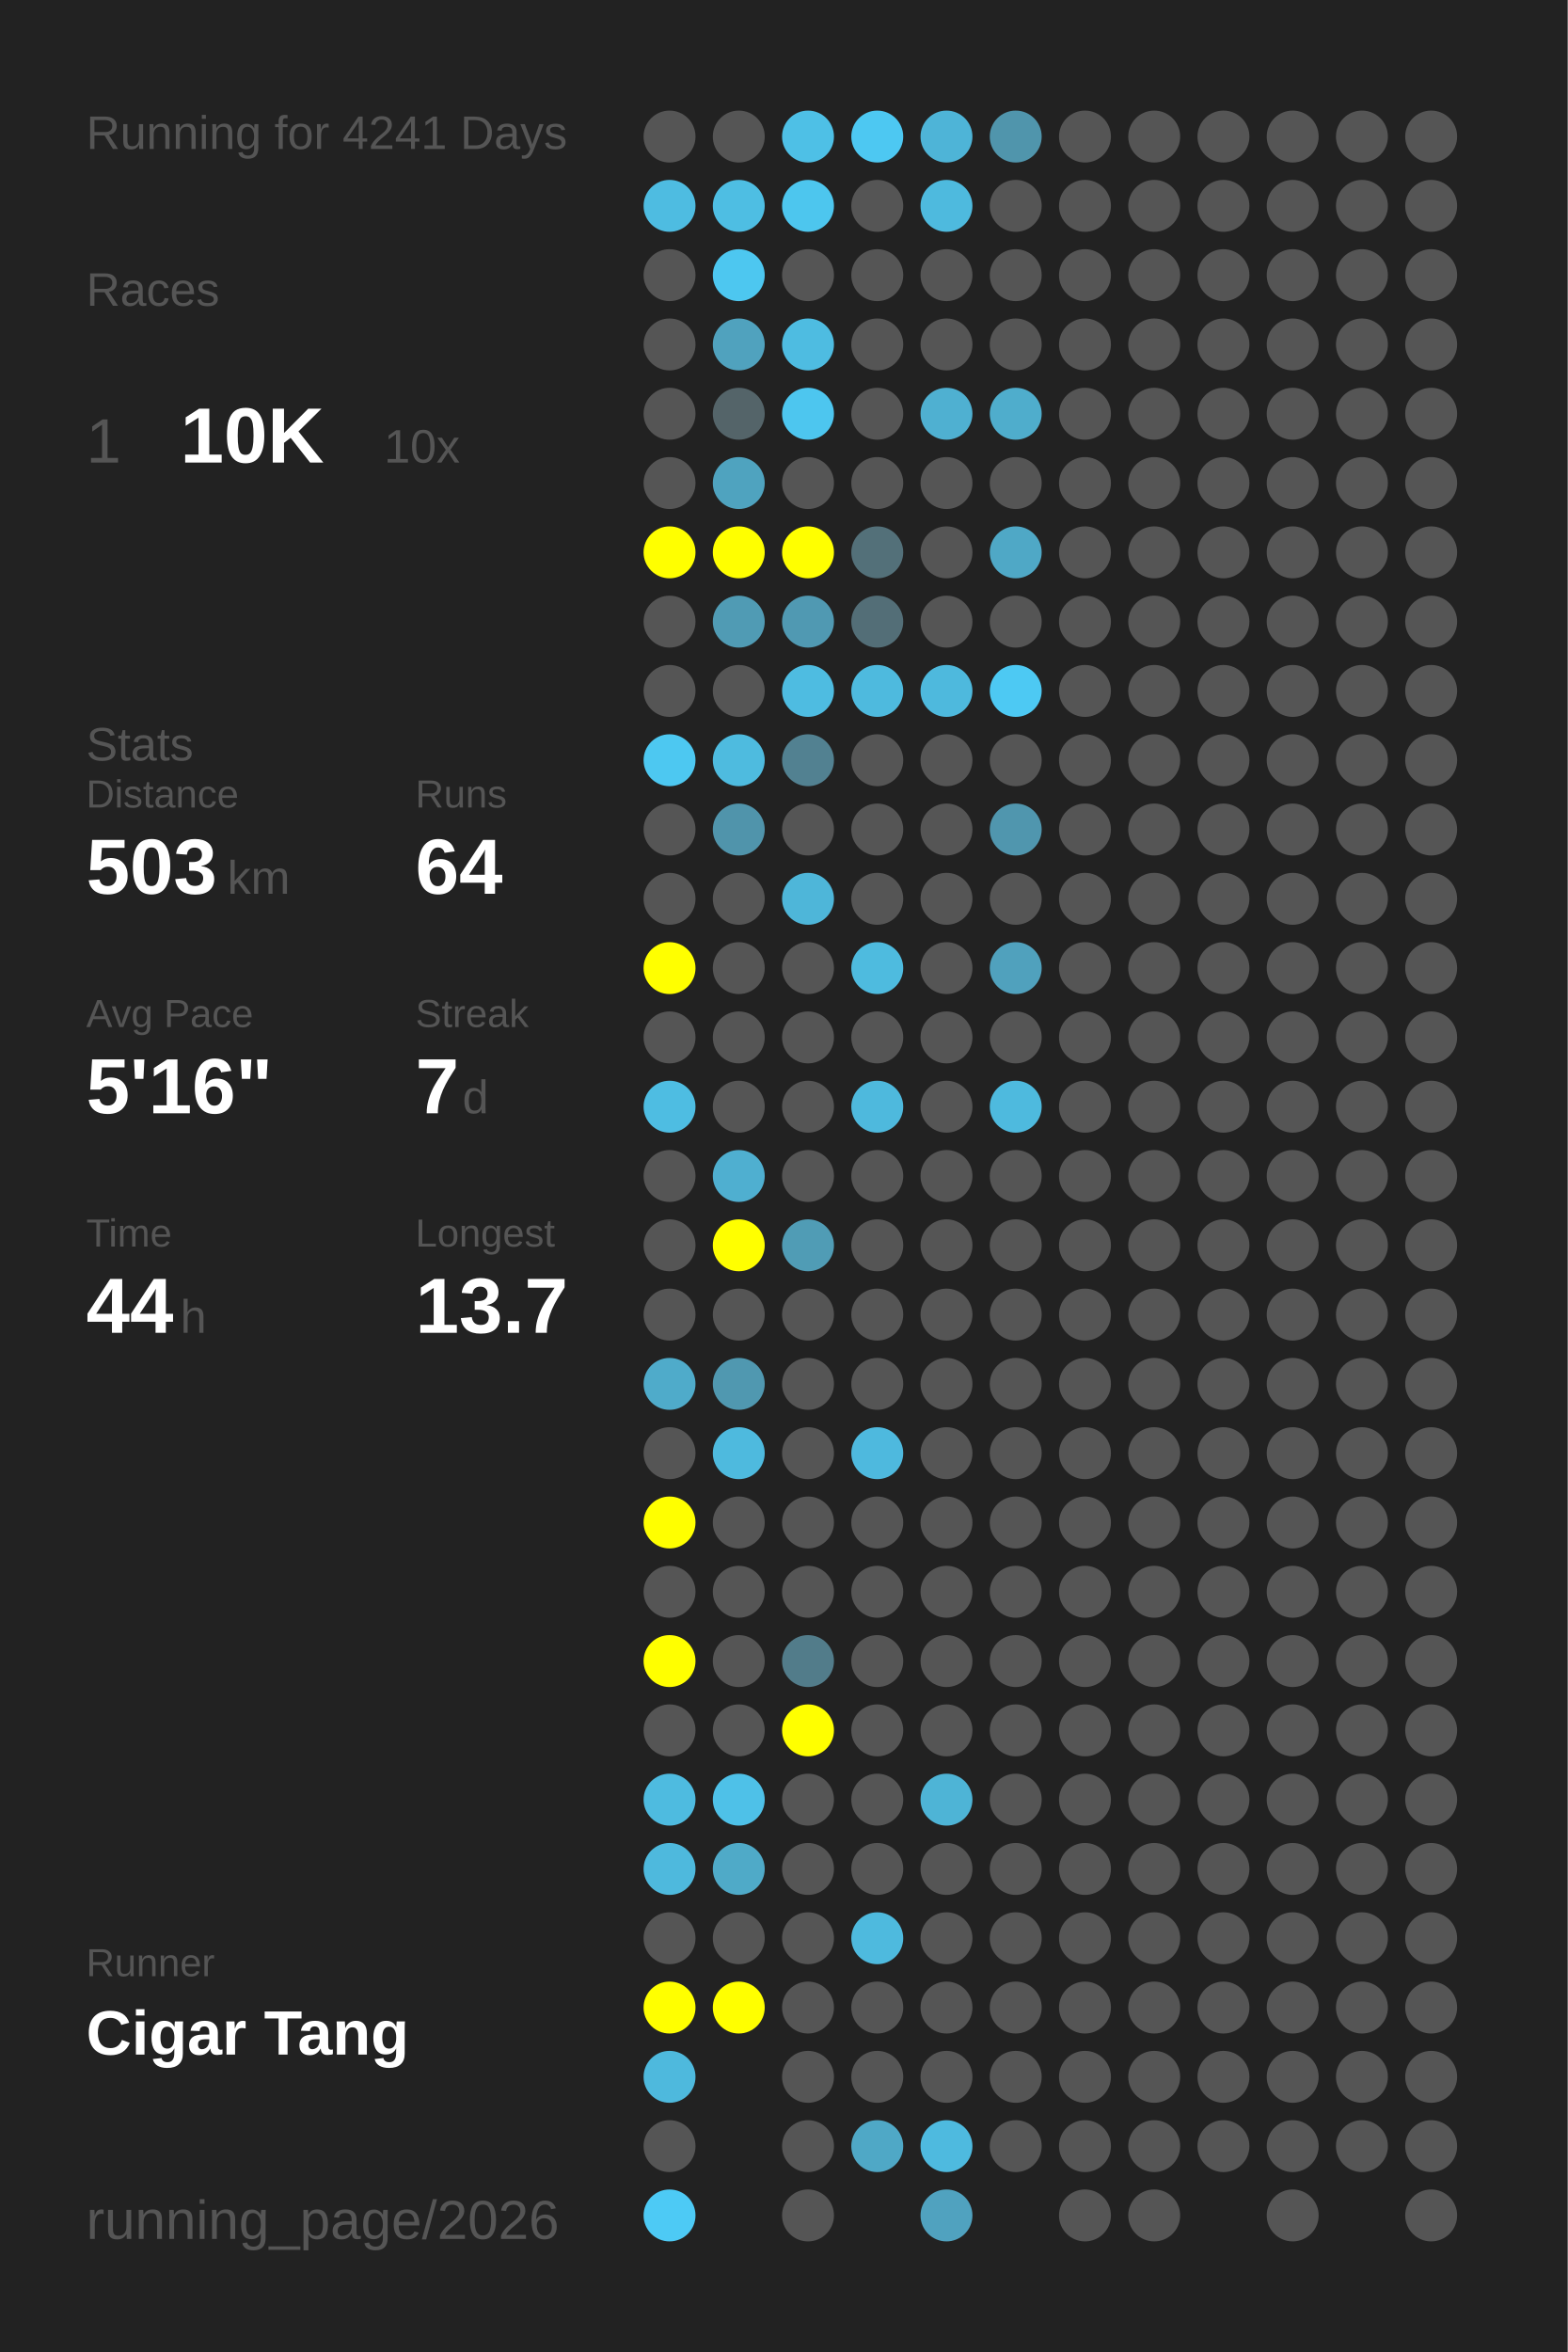
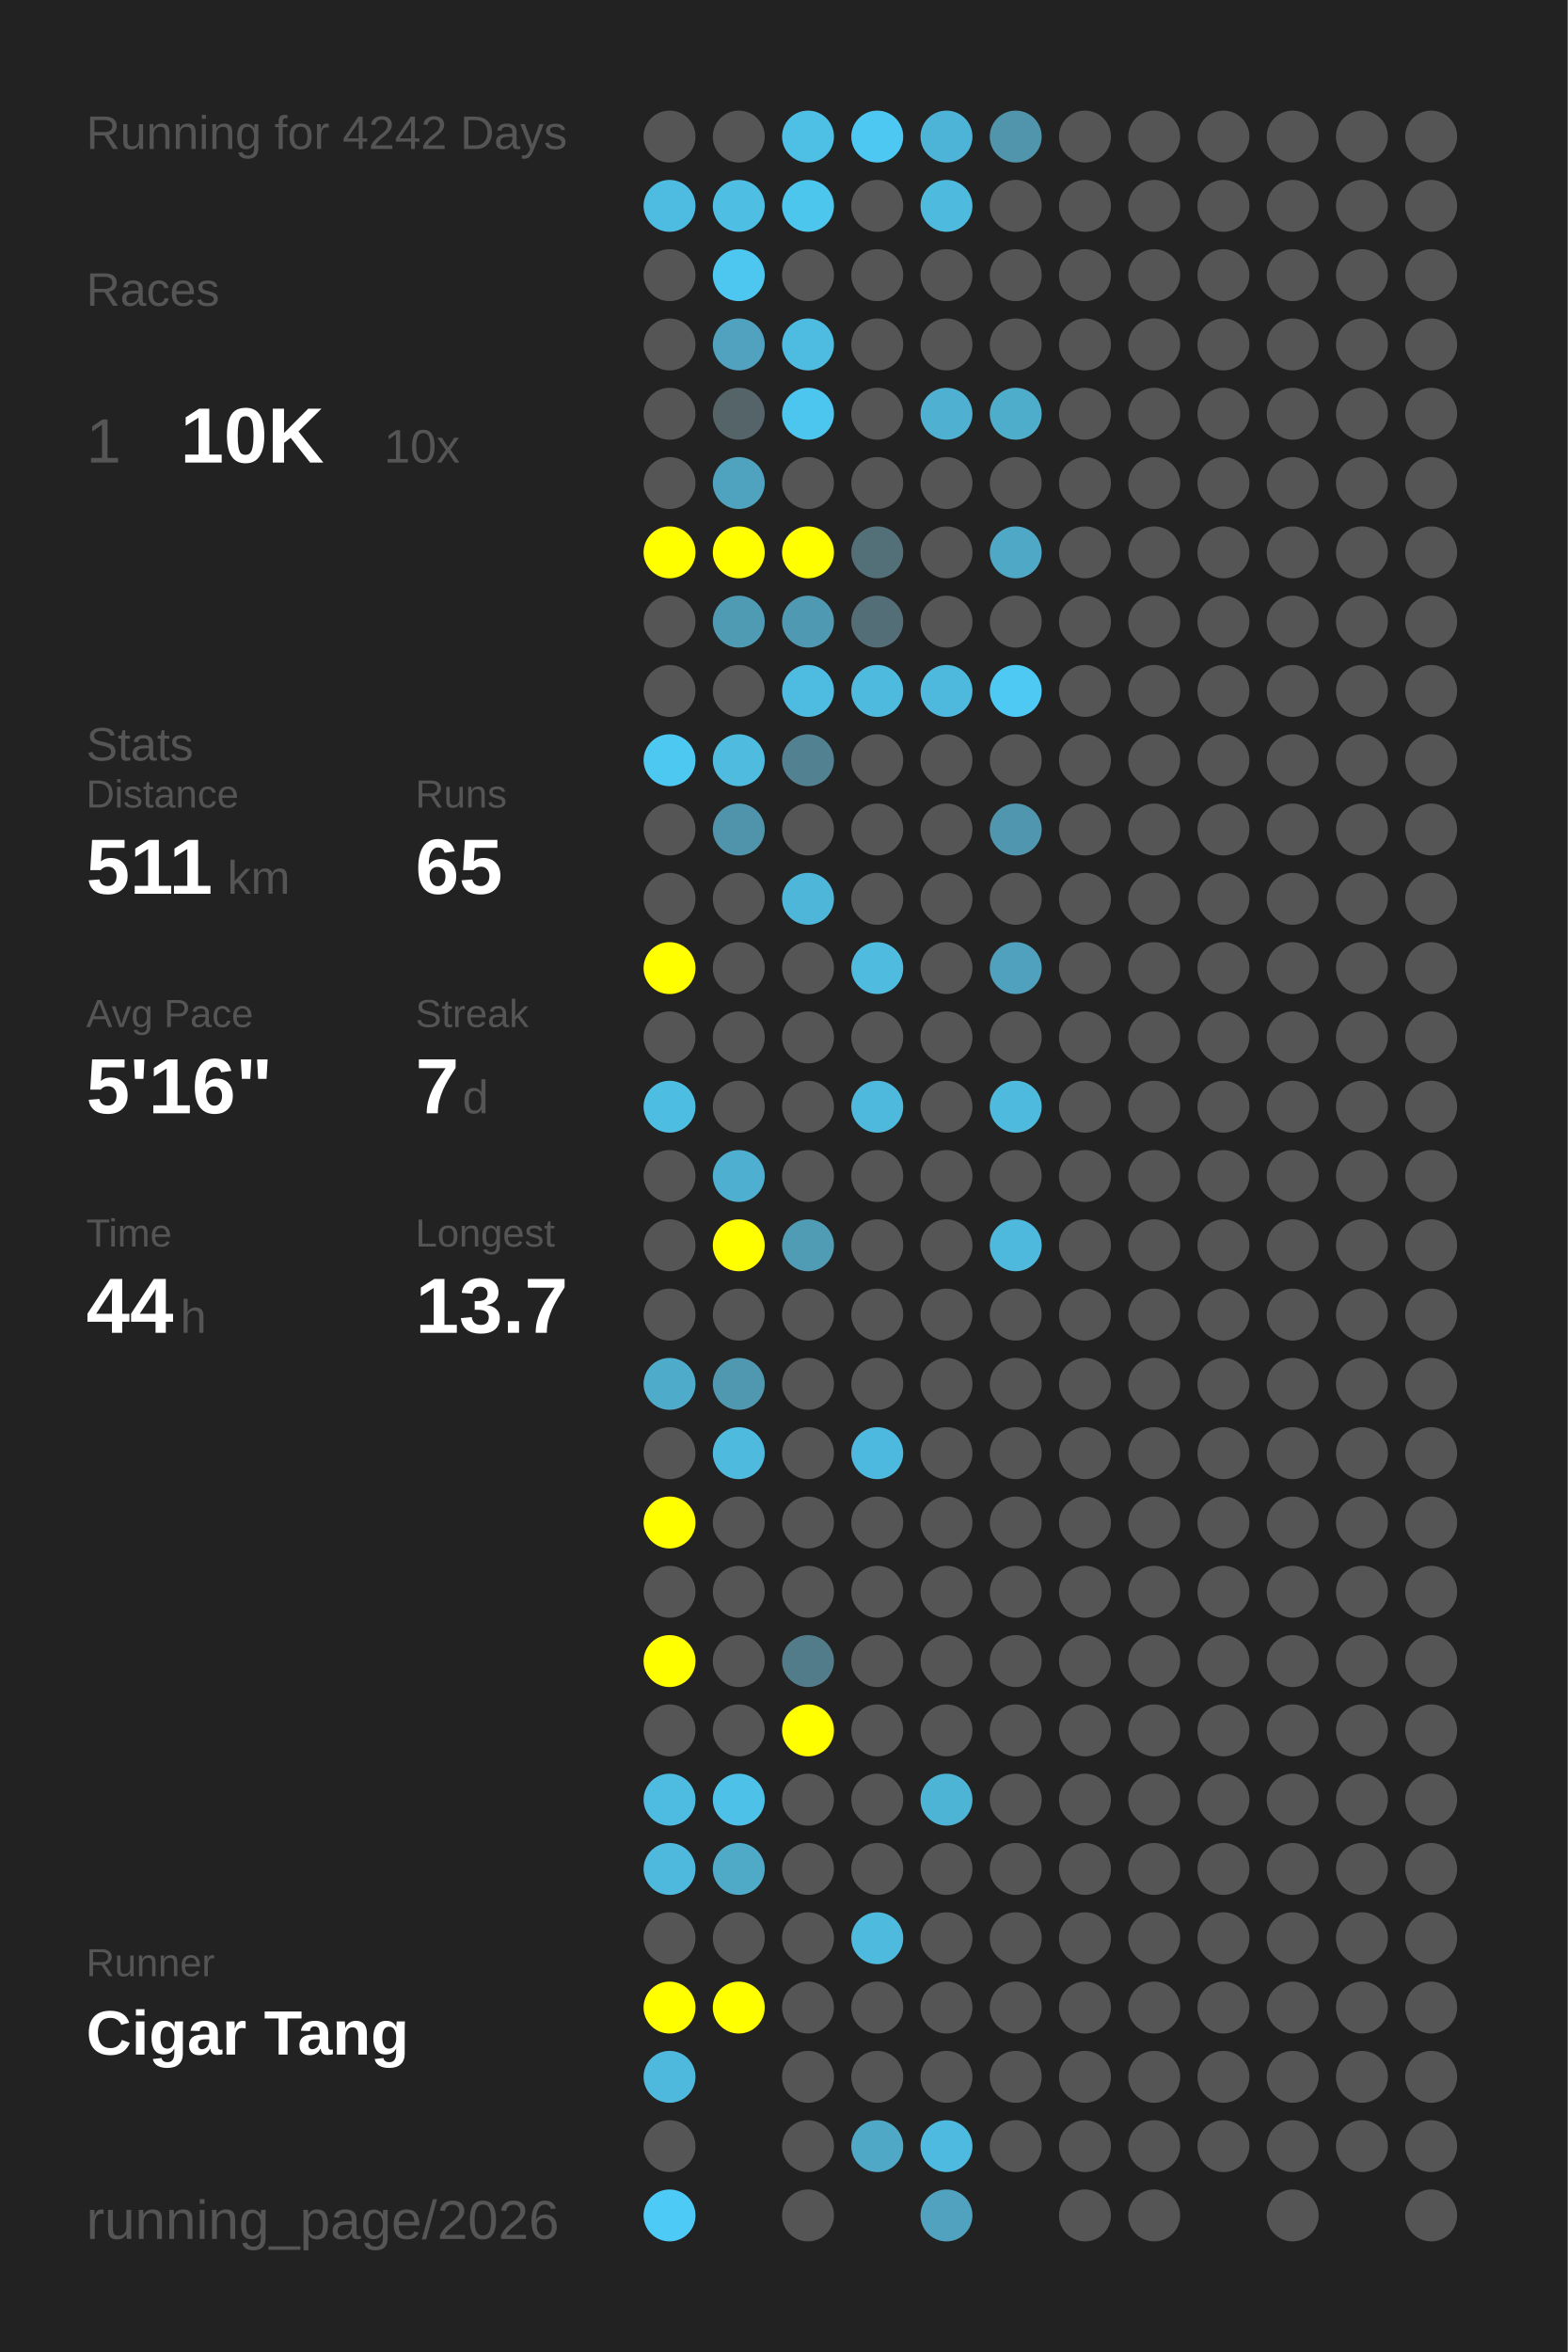
<svg xmlns="http://www.w3.org/2000/svg" baseProfile="full" height="300mm" version="1.1" viewBox="0,0,200,300" width="200mm">
  <defs />
  <rect fill="#222222" height="300" width="200" x="0" y="0" />
-   <text fill="#555555" style="font-size:6px; font-family:Arial;" x="11" y="19">Running for 4241 Days</text>
+   <text fill="#555555" style="font-size:6px; font-family:Arial;" x="11" y="19">Running for 4242 Days</text>
  <text fill="#555555" style="font-size:6px; font-family:Arial;" x="11" y="39">Races</text>
  <text fill="#555555" style="font-size:8px; font-family:Arial;" x="11" y="59">1</text>
  <text fill="#FFFFFF" style="font-size:10px; font-family:Arial; font-weight:bold;" x="23" y="59">10K</text>
  <text fill="#555555" style="font-size:6px; font-family:Arial;" x="49" y="59">10x</text>
  <text fill="#555555" style="font-size:6px; font-family:Arial;" x="11" y="97">Stats</text>
  <text fill="#555555" style="font-size:5px; font-family:Arial;" x="11" y="103">Distance</text>
-   <text fill="#FFFFFF" style="font-size:10px; font-family:Arial; font-weight:bold;" x="11" y="114">503</text>
+   <text fill="#FFFFFF" style="font-size:10px; font-family:Arial; font-weight:bold;" x="11" y="114">511</text>
  <text fill="#555555" style="font-size:6px; font-family:Arial;" x="29" y="114">km</text>
  <text fill="#555555" style="font-size:5px; font-family:Arial;" x="53" y="103">Runs</text>
-   <text fill="#FFFFFF" style="font-size:10px; font-family:Arial; font-weight:bold;" x="53" y="114">64</text>
+   <text fill="#FFFFFF" style="font-size:10px; font-family:Arial; font-weight:bold;" x="53" y="114">65</text>
  <text fill="#555555" style="font-size:5px; font-family:Arial;" x="11" y="131">Avg Pace</text>
  <text fill="#FFFFFF" style="font-size:10px; font-family:Arial; font-weight:bold;" x="11" y="142">5'16"</text>
  <text fill="#555555" style="font-size:5px; font-family:Arial;" x="53" y="131">Streak</text>
  <text fill="#FFFFFF" style="font-size:10px; font-family:Arial; font-weight:bold;" x="53" y="142">7</text>
  <text fill="#555555" style="font-size:6px; font-family:Arial;" x="59" y="142">d</text>
  <text fill="#555555" style="font-size:5px; font-family:Arial;" x="11" y="159">Time</text>
  <text fill="#FFFFFF" style="font-size:10px; font-family:Arial; font-weight:bold;" x="11" y="170">44</text>
  <text fill="#555555" style="font-size:6px; font-family:Arial;" x="23" y="170">h</text>
  <text fill="#555555" style="font-size:5px; font-family:Arial;" x="53" y="159">Longest</text>
  <text fill="#FFFFFF" style="font-size:10px; font-family:Arial; font-weight:bold;" x="53" y="170">13.7</text>
  <text fill="#555555" style="font-size:5px; font-family:Arial;" x="11" y="252.065">Runner</text>
  <text fill="#FFFFFF" style="font-size:8px; font-family:Arial; font-weight:bold;" x="11" y="262.065">Cigar Tang</text>
  <text fill="#555555" style="font-size:7px; font-family:Arial;" x="11" y="285.581">running_page/2026</text>
  <circle cx="85.417" cy="17.419" fill="#555555" r="3.312" />
  <circle cx="85.417" cy="26.258" fill="#4ebce1" r="3.312" />
  <circle cx="85.417" cy="35.097" fill="#555555" r="3.312" />
  <circle cx="85.417" cy="43.935" fill="#555555" r="3.312" />
  <circle cx="85.417" cy="52.774" fill="#555555" r="3.312" />
  <circle cx="85.417" cy="61.613" fill="#555555" r="3.312" />
  <circle cx="85.417" cy="70.452" fill="#FFFF00" r="3.312" />
  <circle cx="85.417" cy="79.29" fill="#555555" r="3.312" />
  <circle cx="85.417" cy="88.129" fill="#555555" r="3.312" />
  <circle cx="85.417" cy="96.968" fill="#4dc8f1" r="3.312" />
  <circle cx="85.417" cy="105.806" fill="#555555" r="3.312" />
  <circle cx="85.417" cy="114.645" fill="#555555" r="3.312" />
  <circle cx="85.417" cy="123.484" fill="#FFFF00" r="3.312" />
  <circle cx="85.417" cy="132.323" fill="#555555" r="3.312" />
  <circle cx="85.417" cy="141.161" fill="#4ebde2" r="3.312" />
  <circle cx="85.417" cy="150" fill="#555555" r="3.312" />
  <circle cx="85.417" cy="158.839" fill="#555555" r="3.312" />
  <circle cx="85.417" cy="167.677" fill="#555555" r="3.312" />
  <circle cx="85.417" cy="176.516" fill="#4fabca" r="3.312" />
  <circle cx="85.417" cy="185.355" fill="#555555" r="3.312" />
  <circle cx="85.417" cy="194.194" fill="#FFFF00" r="3.312" />
  <circle cx="85.417" cy="203.032" fill="#555555" r="3.312" />
  <circle cx="85.417" cy="211.871" fill="#FFFF00" r="3.312" />
  <circle cx="85.417" cy="220.71" fill="#555555" r="3.312" />
  <circle cx="85.417" cy="229.548" fill="#4ebbe0" r="3.312" />
  <circle cx="85.417" cy="238.387" fill="#4eb9dd" r="3.312" />
  <circle cx="85.417" cy="247.226" fill="#555555" r="3.312" />
  <circle cx="85.417" cy="256.065" fill="#FFFF00" r="3.312" />
  <circle cx="85.417" cy="264.903" fill="#4eb9dd" r="3.312" />
  <circle cx="85.417" cy="273.742" fill="#555555" r="3.312" />
  <circle cx="85.417" cy="282.581" fill="#4dcaf5" r="3.312" />
  <circle cx="94.25" cy="17.419" fill="#555555" r="3.312" />
  <circle cx="94.25" cy="26.258" fill="#4ebee3" r="3.312" />
  <circle cx="94.25" cy="35.097" fill="#4dc7f0" r="3.312" />
  <circle cx="94.25" cy="43.935" fill="#50a2be" r="3.312" />
  <circle cx="94.25" cy="52.774" fill="#546469" r="3.312" />
  <circle cx="94.25" cy="61.613" fill="#4fa3bf" r="3.312" />
  <circle cx="94.25" cy="70.452" fill="#FFFF00" r="3.312" />
  <circle cx="94.25" cy="79.29" fill="#509bb4" r="3.312" />
  <circle cx="94.25" cy="88.129" fill="#555555" r="3.312" />
  <circle cx="94.25" cy="96.968" fill="#4ebbdf" r="3.312" />
  <circle cx="94.25" cy="105.806" fill="#5094ab" r="3.312" />
  <circle cx="94.25" cy="114.645" fill="#555555" r="3.312" />
  <circle cx="94.25" cy="123.484" fill="#555555" r="3.312" />
  <circle cx="94.25" cy="132.323" fill="#555555" r="3.312" />
  <circle cx="94.25" cy="141.161" fill="#555555" r="3.312" />
  <circle cx="94.25" cy="150" fill="#4fafd0" r="3.312" />
  <circle cx="94.25" cy="158.839" fill="#FFFF00" r="3.312" />
  <circle cx="94.25" cy="167.677" fill="#555555" r="3.312" />
  <circle cx="94.25" cy="176.516" fill="#5098b0" r="3.312" />
  <circle cx="94.25" cy="185.355" fill="#4ebade" r="3.312" />
  <circle cx="94.25" cy="194.194" fill="#555555" r="3.312" />
  <circle cx="94.25" cy="203.032" fill="#555555" r="3.312" />
  <circle cx="94.25" cy="211.871" fill="#555555" r="3.312" />
  <circle cx="94.25" cy="220.71" fill="#555555" r="3.312" />
  <circle cx="94.25" cy="229.548" fill="#4ec1e8" r="3.312" />
  <circle cx="94.25" cy="238.387" fill="#4faac8" r="3.312" />
  <circle cx="94.25" cy="247.226" fill="#555555" r="3.312" />
  <circle cx="94.25" cy="256.065" fill="#FFFF00" r="3.312" />
  <circle cx="103.083" cy="17.419" fill="#4ec0e6" r="3.312" />
  <circle cx="103.083" cy="26.258" fill="#4dc6ee" r="3.312" />
  <circle cx="103.083" cy="35.097" fill="#555555" r="3.312" />
  <circle cx="103.083" cy="43.935" fill="#4ebce1" r="3.312" />
  <circle cx="103.083" cy="52.774" fill="#4dc6ef" r="3.312" />
  <circle cx="103.083" cy="61.613" fill="#555555" r="3.312" />
  <circle cx="103.083" cy="70.452" fill="#FFFF00" r="3.312" />
  <circle cx="103.083" cy="79.29" fill="#5099b2" r="3.312" />
  <circle cx="103.083" cy="88.129" fill="#4ebce1" r="3.312" />
  <circle cx="103.083" cy="96.968" fill="#528191" r="3.312" />
  <circle cx="103.083" cy="105.806" fill="#555555" r="3.312" />
  <circle cx="103.083" cy="114.645" fill="#4eb6d9" r="3.312" />
  <circle cx="103.083" cy="123.484" fill="#555555" r="3.312" />
  <circle cx="103.083" cy="132.323" fill="#555555" r="3.312" />
  <circle cx="103.083" cy="141.161" fill="#555555" r="3.312" />
  <circle cx="103.083" cy="150" fill="#555555" r="3.312" />
  <circle cx="103.083" cy="158.839" fill="#509cb5" r="3.312" />
  <circle cx="103.083" cy="167.677" fill="#555555" r="3.312" />
  <circle cx="103.083" cy="176.516" fill="#555555" r="3.312" />
  <circle cx="103.083" cy="185.355" fill="#555555" r="3.312" />
  <circle cx="103.083" cy="194.194" fill="#555555" r="3.312" />
  <circle cx="103.083" cy="203.032" fill="#555555" r="3.312" />
  <circle cx="103.083" cy="211.871" fill="#527c8a" r="3.312" />
  <circle cx="103.083" cy="220.71" fill="#FFFF00" r="3.312" />
  <circle cx="103.083" cy="229.548" fill="#555555" r="3.312" />
  <circle cx="103.083" cy="238.387" fill="#555555" r="3.312" />
  <circle cx="103.083" cy="247.226" fill="#555555" r="3.312" />
  <circle cx="103.083" cy="256.065" fill="#555555" r="3.312" />
  <circle cx="103.083" cy="264.903" fill="#555555" r="3.312" />
  <circle cx="103.083" cy="273.742" fill="#555555" r="3.312" />
  <circle cx="103.083" cy="282.581" fill="#555555" r="3.312" />
  <circle cx="111.917" cy="17.419" fill="#4dc8f2" r="3.312" />
  <circle cx="111.917" cy="26.258" fill="#555555" r="3.312" />
  <circle cx="111.917" cy="35.097" fill="#555555" r="3.312" />
  <circle cx="111.917" cy="43.935" fill="#555555" r="3.312" />
  <circle cx="111.917" cy="52.774" fill="#555555" r="3.312" />
  <circle cx="111.917" cy="61.613" fill="#555555" r="3.312" />
  <circle cx="111.917" cy="70.452" fill="#537079" r="3.312" />
  <circle cx="111.917" cy="79.29" fill="#536e77" r="3.312" />
  <circle cx="111.917" cy="88.129" fill="#4ebade" r="3.312" />
  <circle cx="111.917" cy="96.968" fill="#555555" r="3.312" />
  <circle cx="111.917" cy="105.806" fill="#555555" r="3.312" />
  <circle cx="111.917" cy="114.645" fill="#555555" r="3.312" />
  <circle cx="111.917" cy="123.484" fill="#4ebbdf" r="3.312" />
  <circle cx="111.917" cy="132.323" fill="#555555" r="3.312" />
  <circle cx="111.917" cy="141.161" fill="#4eb9dd" r="3.312" />
  <circle cx="111.917" cy="150" fill="#555555" r="3.312" />
  <circle cx="111.917" cy="158.839" fill="#555555" r="3.312" />
  <circle cx="111.917" cy="167.677" fill="#555555" r="3.312" />
  <circle cx="111.917" cy="176.516" fill="#555555" r="3.312" />
  <circle cx="111.917" cy="185.355" fill="#4eb9de" r="3.312" />
  <circle cx="111.917" cy="194.194" fill="#555555" r="3.312" />
  <circle cx="111.917" cy="203.032" fill="#555555" r="3.312" />
  <circle cx="111.917" cy="211.871" fill="#555555" r="3.312" />
  <circle cx="111.917" cy="220.71" fill="#555555" r="3.312" />
  <circle cx="111.917" cy="229.548" fill="#555555" r="3.312" />
  <circle cx="111.917" cy="238.387" fill="#555555" r="3.312" />
  <circle cx="111.917" cy="247.226" fill="#4ebade" r="3.312" />
  <circle cx="111.917" cy="256.065" fill="#555555" r="3.312" />
  <circle cx="111.917" cy="264.903" fill="#555555" r="3.312" />
  <circle cx="111.917" cy="273.742" fill="#4fa8c6" r="3.312" />
  <circle cx="120.75" cy="17.419" fill="#4eb4d7" r="3.312" />
  <circle cx="120.75" cy="26.258" fill="#4ebade" r="3.312" />
  <circle cx="120.75" cy="35.097" fill="#555555" r="3.312" />
  <circle cx="120.75" cy="43.935" fill="#555555" r="3.312" />
  <circle cx="120.75" cy="52.774" fill="#4fb0d1" r="3.312" />
  <circle cx="120.75" cy="61.613" fill="#555555" r="3.312" />
  <circle cx="120.75" cy="70.452" fill="#555555" r="3.312" />
  <circle cx="120.75" cy="79.29" fill="#555555" r="3.312" />
  <circle cx="120.75" cy="88.129" fill="#4eb9dd" r="3.312" />
  <circle cx="120.75" cy="96.968" fill="#555555" r="3.312" />
  <circle cx="120.75" cy="105.806" fill="#555555" r="3.312" />
  <circle cx="120.75" cy="114.645" fill="#555555" r="3.312" />
  <circle cx="120.75" cy="123.484" fill="#555555" r="3.312" />
  <circle cx="120.75" cy="132.323" fill="#555555" r="3.312" />
  <circle cx="120.75" cy="141.161" fill="#555555" r="3.312" />
  <circle cx="120.75" cy="150" fill="#555555" r="3.312" />
  <circle cx="120.75" cy="158.839" fill="#555555" r="3.312" />
  <circle cx="120.75" cy="167.677" fill="#555555" r="3.312" />
  <circle cx="120.75" cy="176.516" fill="#555555" r="3.312" />
  <circle cx="120.75" cy="185.355" fill="#555555" r="3.312" />
  <circle cx="120.75" cy="194.194" fill="#555555" r="3.312" />
  <circle cx="120.75" cy="203.032" fill="#555555" r="3.312" />
  <circle cx="120.75" cy="211.871" fill="#555555" r="3.312" />
  <circle cx="120.75" cy="220.71" fill="#555555" r="3.312" />
  <circle cx="120.75" cy="229.548" fill="#4eb4d6" r="3.312" />
  <circle cx="120.75" cy="238.387" fill="#555555" r="3.312" />
  <circle cx="120.75" cy="247.226" fill="#555555" r="3.312" />
  <circle cx="120.75" cy="256.065" fill="#555555" r="3.312" />
  <circle cx="120.75" cy="264.903" fill="#555555" r="3.312" />
  <circle cx="120.75" cy="273.742" fill="#4ebadf" r="3.312" />
  <circle cx="120.75" cy="282.581" fill="#50a2bf" r="3.312" />
  <circle cx="129.583" cy="17.419" fill="#5095ac" r="3.312" />
  <circle cx="129.583" cy="26.258" fill="#555555" r="3.312" />
  <circle cx="129.583" cy="35.097" fill="#555555" r="3.312" />
  <circle cx="129.583" cy="43.935" fill="#555555" r="3.312" />
  <circle cx="129.583" cy="52.774" fill="#4fadcc" r="3.312" />
  <circle cx="129.583" cy="61.613" fill="#555555" r="3.312" />
  <circle cx="129.583" cy="70.452" fill="#4fa8c6" r="3.312" />
  <circle cx="129.583" cy="79.29" fill="#555555" r="3.312" />
  <circle cx="129.583" cy="88.129" fill="#4dc9f3" r="3.312" />
  <circle cx="129.583" cy="96.968" fill="#555555" r="3.312" />
  <circle cx="129.583" cy="105.806" fill="#5096ae" r="3.312" />
  <circle cx="129.583" cy="114.645" fill="#555555" r="3.312" />
  <circle cx="129.583" cy="123.484" fill="#50a1bd" r="3.312" />
  <circle cx="129.583" cy="132.323" fill="#555555" r="3.312" />
  <circle cx="129.583" cy="141.161" fill="#4ebade" r="3.312" />
  <circle cx="129.583" cy="150" fill="#555555" r="3.312" />
-   <circle cx="129.583" cy="158.839" fill="#555555" r="3.312" />
+   <circle cx="129.583" cy="158.839" fill="#4eb9dd" r="3.312" />
  <circle cx="129.583" cy="167.677" fill="#555555" r="3.312" />
  <circle cx="129.583" cy="176.516" fill="#555555" r="3.312" />
  <circle cx="129.583" cy="185.355" fill="#555555" r="3.312" />
  <circle cx="129.583" cy="194.194" fill="#555555" r="3.312" />
  <circle cx="129.583" cy="203.032" fill="#555555" r="3.312" />
  <circle cx="129.583" cy="211.871" fill="#555555" r="3.312" />
  <circle cx="129.583" cy="220.71" fill="#555555" r="3.312" />
  <circle cx="129.583" cy="229.548" fill="#555555" r="3.312" />
  <circle cx="129.583" cy="238.387" fill="#555555" r="3.312" />
  <circle cx="129.583" cy="247.226" fill="#555555" r="3.312" />
  <circle cx="129.583" cy="256.065" fill="#555555" r="3.312" />
  <circle cx="129.583" cy="264.903" fill="#555555" r="3.312" />
  <circle cx="129.583" cy="273.742" fill="#555555" r="3.312" />
  <circle cx="138.417" cy="17.419" fill="#555555" r="3.312" />
  <circle cx="138.417" cy="26.258" fill="#555555" r="3.312" />
  <circle cx="138.417" cy="35.097" fill="#555555" r="3.312" />
  <circle cx="138.417" cy="43.935" fill="#555555" r="3.312" />
  <circle cx="138.417" cy="52.774" fill="#555555" r="3.312" />
  <circle cx="138.417" cy="61.613" fill="#555555" r="3.312" />
  <circle cx="138.417" cy="70.452" fill="#555555" r="3.312" />
  <circle cx="138.417" cy="79.29" fill="#555555" r="3.312" />
  <circle cx="138.417" cy="88.129" fill="#555555" r="3.312" />
  <circle cx="138.417" cy="96.968" fill="#555555" r="3.312" />
  <circle cx="138.417" cy="105.806" fill="#555555" r="3.312" />
  <circle cx="138.417" cy="114.645" fill="#555555" r="3.312" />
  <circle cx="138.417" cy="123.484" fill="#555555" r="3.312" />
  <circle cx="138.417" cy="132.323" fill="#555555" r="3.312" />
  <circle cx="138.417" cy="141.161" fill="#555555" r="3.312" />
  <circle cx="138.417" cy="150" fill="#555555" r="3.312" />
  <circle cx="138.417" cy="158.839" fill="#555555" r="3.312" />
  <circle cx="138.417" cy="167.677" fill="#555555" r="3.312" />
  <circle cx="138.417" cy="176.516" fill="#555555" r="3.312" />
  <circle cx="138.417" cy="185.355" fill="#555555" r="3.312" />
  <circle cx="138.417" cy="194.194" fill="#555555" r="3.312" />
  <circle cx="138.417" cy="203.032" fill="#555555" r="3.312" />
  <circle cx="138.417" cy="211.871" fill="#555555" r="3.312" />
  <circle cx="138.417" cy="220.71" fill="#555555" r="3.312" />
  <circle cx="138.417" cy="229.548" fill="#555555" r="3.312" />
  <circle cx="138.417" cy="238.387" fill="#555555" r="3.312" />
  <circle cx="138.417" cy="247.226" fill="#555555" r="3.312" />
  <circle cx="138.417" cy="256.065" fill="#555555" r="3.312" />
  <circle cx="138.417" cy="264.903" fill="#555555" r="3.312" />
  <circle cx="138.417" cy="273.742" fill="#555555" r="3.312" />
  <circle cx="138.417" cy="282.581" fill="#555555" r="3.312" />
  <circle cx="147.25" cy="17.419" fill="#555555" r="3.312" />
  <circle cx="147.25" cy="26.258" fill="#555555" r="3.312" />
  <circle cx="147.25" cy="35.097" fill="#555555" r="3.312" />
  <circle cx="147.25" cy="43.935" fill="#555555" r="3.312" />
  <circle cx="147.25" cy="52.774" fill="#555555" r="3.312" />
  <circle cx="147.25" cy="61.613" fill="#555555" r="3.312" />
  <circle cx="147.25" cy="70.452" fill="#555555" r="3.312" />
  <circle cx="147.25" cy="79.29" fill="#555555" r="3.312" />
  <circle cx="147.25" cy="88.129" fill="#555555" r="3.312" />
  <circle cx="147.25" cy="96.968" fill="#555555" r="3.312" />
  <circle cx="147.25" cy="105.806" fill="#555555" r="3.312" />
  <circle cx="147.25" cy="114.645" fill="#555555" r="3.312" />
  <circle cx="147.25" cy="123.484" fill="#555555" r="3.312" />
  <circle cx="147.25" cy="132.323" fill="#555555" r="3.312" />
  <circle cx="147.25" cy="141.161" fill="#555555" r="3.312" />
  <circle cx="147.25" cy="150" fill="#555555" r="3.312" />
  <circle cx="147.25" cy="158.839" fill="#555555" r="3.312" />
  <circle cx="147.25" cy="167.677" fill="#555555" r="3.312" />
  <circle cx="147.25" cy="176.516" fill="#555555" r="3.312" />
  <circle cx="147.25" cy="185.355" fill="#555555" r="3.312" />
  <circle cx="147.25" cy="194.194" fill="#555555" r="3.312" />
  <circle cx="147.25" cy="203.032" fill="#555555" r="3.312" />
  <circle cx="147.25" cy="211.871" fill="#555555" r="3.312" />
  <circle cx="147.25" cy="220.71" fill="#555555" r="3.312" />
  <circle cx="147.25" cy="229.548" fill="#555555" r="3.312" />
  <circle cx="147.25" cy="238.387" fill="#555555" r="3.312" />
  <circle cx="147.25" cy="247.226" fill="#555555" r="3.312" />
  <circle cx="147.25" cy="256.065" fill="#555555" r="3.312" />
  <circle cx="147.25" cy="264.903" fill="#555555" r="3.312" />
  <circle cx="147.25" cy="273.742" fill="#555555" r="3.312" />
  <circle cx="147.25" cy="282.581" fill="#555555" r="3.312" />
  <circle cx="156.083" cy="17.419" fill="#555555" r="3.312" />
  <circle cx="156.083" cy="26.258" fill="#555555" r="3.312" />
  <circle cx="156.083" cy="35.097" fill="#555555" r="3.312" />
  <circle cx="156.083" cy="43.935" fill="#555555" r="3.312" />
  <circle cx="156.083" cy="52.774" fill="#555555" r="3.312" />
  <circle cx="156.083" cy="61.613" fill="#555555" r="3.312" />
  <circle cx="156.083" cy="70.452" fill="#555555" r="3.312" />
  <circle cx="156.083" cy="79.29" fill="#555555" r="3.312" />
  <circle cx="156.083" cy="88.129" fill="#555555" r="3.312" />
  <circle cx="156.083" cy="96.968" fill="#555555" r="3.312" />
  <circle cx="156.083" cy="105.806" fill="#555555" r="3.312" />
  <circle cx="156.083" cy="114.645" fill="#555555" r="3.312" />
  <circle cx="156.083" cy="123.484" fill="#555555" r="3.312" />
  <circle cx="156.083" cy="132.323" fill="#555555" r="3.312" />
  <circle cx="156.083" cy="141.161" fill="#555555" r="3.312" />
  <circle cx="156.083" cy="150" fill="#555555" r="3.312" />
  <circle cx="156.083" cy="158.839" fill="#555555" r="3.312" />
  <circle cx="156.083" cy="167.677" fill="#555555" r="3.312" />
  <circle cx="156.083" cy="176.516" fill="#555555" r="3.312" />
  <circle cx="156.083" cy="185.355" fill="#555555" r="3.312" />
  <circle cx="156.083" cy="194.194" fill="#555555" r="3.312" />
  <circle cx="156.083" cy="203.032" fill="#555555" r="3.312" />
  <circle cx="156.083" cy="211.871" fill="#555555" r="3.312" />
  <circle cx="156.083" cy="220.71" fill="#555555" r="3.312" />
  <circle cx="156.083" cy="229.548" fill="#555555" r="3.312" />
  <circle cx="156.083" cy="238.387" fill="#555555" r="3.312" />
  <circle cx="156.083" cy="247.226" fill="#555555" r="3.312" />
  <circle cx="156.083" cy="256.065" fill="#555555" r="3.312" />
  <circle cx="156.083" cy="264.903" fill="#555555" r="3.312" />
  <circle cx="156.083" cy="273.742" fill="#555555" r="3.312" />
  <circle cx="164.917" cy="17.419" fill="#555555" r="3.312" />
  <circle cx="164.917" cy="26.258" fill="#555555" r="3.312" />
  <circle cx="164.917" cy="35.097" fill="#555555" r="3.312" />
  <circle cx="164.917" cy="43.935" fill="#555555" r="3.312" />
  <circle cx="164.917" cy="52.774" fill="#555555" r="3.312" />
  <circle cx="164.917" cy="61.613" fill="#555555" r="3.312" />
  <circle cx="164.917" cy="70.452" fill="#555555" r="3.312" />
  <circle cx="164.917" cy="79.29" fill="#555555" r="3.312" />
  <circle cx="164.917" cy="88.129" fill="#555555" r="3.312" />
  <circle cx="164.917" cy="96.968" fill="#555555" r="3.312" />
  <circle cx="164.917" cy="105.806" fill="#555555" r="3.312" />
  <circle cx="164.917" cy="114.645" fill="#555555" r="3.312" />
  <circle cx="164.917" cy="123.484" fill="#555555" r="3.312" />
  <circle cx="164.917" cy="132.323" fill="#555555" r="3.312" />
  <circle cx="164.917" cy="141.161" fill="#555555" r="3.312" />
  <circle cx="164.917" cy="150" fill="#555555" r="3.312" />
  <circle cx="164.917" cy="158.839" fill="#555555" r="3.312" />
  <circle cx="164.917" cy="167.677" fill="#555555" r="3.312" />
  <circle cx="164.917" cy="176.516" fill="#555555" r="3.312" />
  <circle cx="164.917" cy="185.355" fill="#555555" r="3.312" />
  <circle cx="164.917" cy="194.194" fill="#555555" r="3.312" />
  <circle cx="164.917" cy="203.032" fill="#555555" r="3.312" />
  <circle cx="164.917" cy="211.871" fill="#555555" r="3.312" />
  <circle cx="164.917" cy="220.71" fill="#555555" r="3.312" />
  <circle cx="164.917" cy="229.548" fill="#555555" r="3.312" />
  <circle cx="164.917" cy="238.387" fill="#555555" r="3.312" />
  <circle cx="164.917" cy="247.226" fill="#555555" r="3.312" />
  <circle cx="164.917" cy="256.065" fill="#555555" r="3.312" />
  <circle cx="164.917" cy="264.903" fill="#555555" r="3.312" />
  <circle cx="164.917" cy="273.742" fill="#555555" r="3.312" />
  <circle cx="164.917" cy="282.581" fill="#555555" r="3.312" />
  <circle cx="173.75" cy="17.419" fill="#555555" r="3.312" />
  <circle cx="173.75" cy="26.258" fill="#555555" r="3.312" />
  <circle cx="173.75" cy="35.097" fill="#555555" r="3.312" />
  <circle cx="173.75" cy="43.935" fill="#555555" r="3.312" />
  <circle cx="173.75" cy="52.774" fill="#555555" r="3.312" />
  <circle cx="173.75" cy="61.613" fill="#555555" r="3.312" />
  <circle cx="173.75" cy="70.452" fill="#555555" r="3.312" />
  <circle cx="173.75" cy="79.29" fill="#555555" r="3.312" />
  <circle cx="173.75" cy="88.129" fill="#555555" r="3.312" />
  <circle cx="173.75" cy="96.968" fill="#555555" r="3.312" />
  <circle cx="173.75" cy="105.806" fill="#555555" r="3.312" />
  <circle cx="173.75" cy="114.645" fill="#555555" r="3.312" />
  <circle cx="173.75" cy="123.484" fill="#555555" r="3.312" />
  <circle cx="173.75" cy="132.323" fill="#555555" r="3.312" />
  <circle cx="173.75" cy="141.161" fill="#555555" r="3.312" />
  <circle cx="173.75" cy="150" fill="#555555" r="3.312" />
  <circle cx="173.75" cy="158.839" fill="#555555" r="3.312" />
  <circle cx="173.75" cy="167.677" fill="#555555" r="3.312" />
  <circle cx="173.75" cy="176.516" fill="#555555" r="3.312" />
  <circle cx="173.75" cy="185.355" fill="#555555" r="3.312" />
  <circle cx="173.75" cy="194.194" fill="#555555" r="3.312" />
  <circle cx="173.75" cy="203.032" fill="#555555" r="3.312" />
  <circle cx="173.75" cy="211.871" fill="#555555" r="3.312" />
  <circle cx="173.75" cy="220.71" fill="#555555" r="3.312" />
  <circle cx="173.75" cy="229.548" fill="#555555" r="3.312" />
  <circle cx="173.75" cy="238.387" fill="#555555" r="3.312" />
  <circle cx="173.75" cy="247.226" fill="#555555" r="3.312" />
  <circle cx="173.75" cy="256.065" fill="#555555" r="3.312" />
  <circle cx="173.75" cy="264.903" fill="#555555" r="3.312" />
  <circle cx="173.75" cy="273.742" fill="#555555" r="3.312" />
  <circle cx="182.583" cy="17.419" fill="#555555" r="3.312" />
  <circle cx="182.583" cy="26.258" fill="#555555" r="3.312" />
  <circle cx="182.583" cy="35.097" fill="#555555" r="3.312" />
  <circle cx="182.583" cy="43.935" fill="#555555" r="3.312" />
  <circle cx="182.583" cy="52.774" fill="#555555" r="3.312" />
  <circle cx="182.583" cy="61.613" fill="#555555" r="3.312" />
  <circle cx="182.583" cy="70.452" fill="#555555" r="3.312" />
  <circle cx="182.583" cy="79.29" fill="#555555" r="3.312" />
  <circle cx="182.583" cy="88.129" fill="#555555" r="3.312" />
  <circle cx="182.583" cy="96.968" fill="#555555" r="3.312" />
  <circle cx="182.583" cy="105.806" fill="#555555" r="3.312" />
  <circle cx="182.583" cy="114.645" fill="#555555" r="3.312" />
  <circle cx="182.583" cy="123.484" fill="#555555" r="3.312" />
  <circle cx="182.583" cy="132.323" fill="#555555" r="3.312" />
  <circle cx="182.583" cy="141.161" fill="#555555" r="3.312" />
  <circle cx="182.583" cy="150" fill="#555555" r="3.312" />
  <circle cx="182.583" cy="158.839" fill="#555555" r="3.312" />
  <circle cx="182.583" cy="167.677" fill="#555555" r="3.312" />
  <circle cx="182.583" cy="176.516" fill="#555555" r="3.312" />
  <circle cx="182.583" cy="185.355" fill="#555555" r="3.312" />
  <circle cx="182.583" cy="194.194" fill="#555555" r="3.312" />
  <circle cx="182.583" cy="203.032" fill="#555555" r="3.312" />
  <circle cx="182.583" cy="211.871" fill="#555555" r="3.312" />
  <circle cx="182.583" cy="220.71" fill="#555555" r="3.312" />
  <circle cx="182.583" cy="229.548" fill="#555555" r="3.312" />
  <circle cx="182.583" cy="238.387" fill="#555555" r="3.312" />
  <circle cx="182.583" cy="247.226" fill="#555555" r="3.312" />
  <circle cx="182.583" cy="256.065" fill="#555555" r="3.312" />
  <circle cx="182.583" cy="264.903" fill="#555555" r="3.312" />
  <circle cx="182.583" cy="273.742" fill="#555555" r="3.312" />
  <circle cx="182.583" cy="282.581" fill="#555555" r="3.312" />
</svg>
